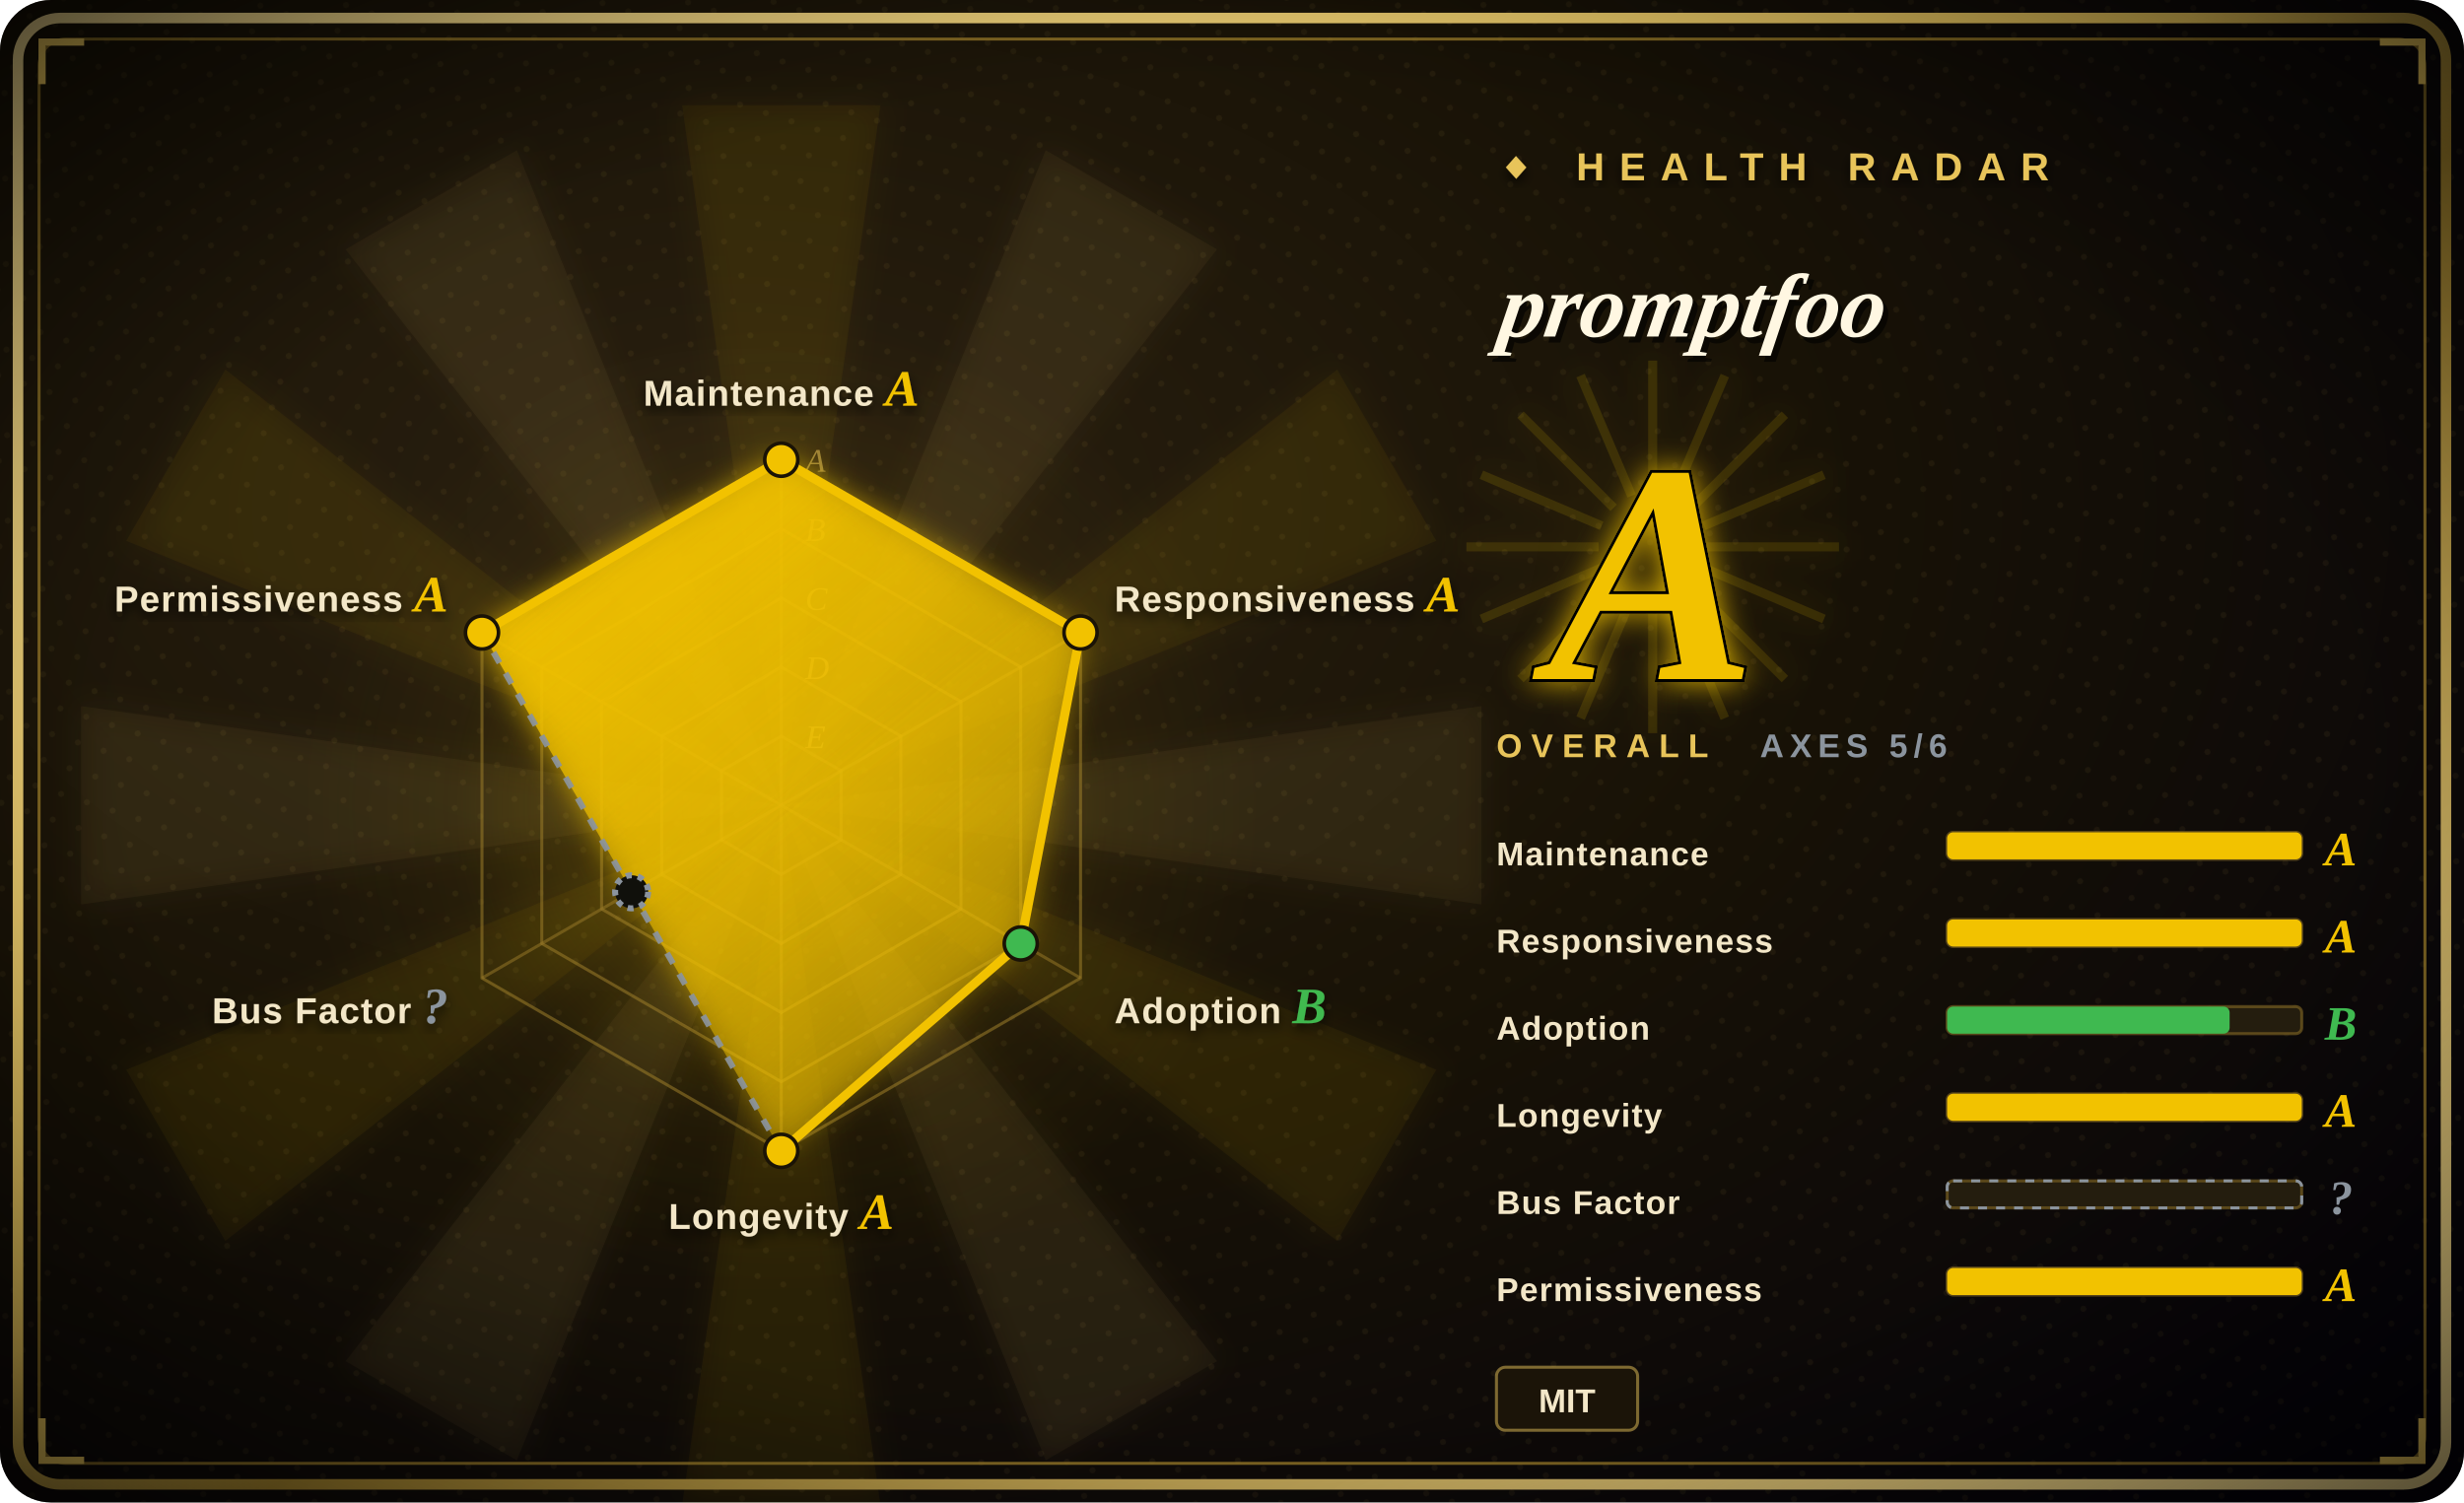
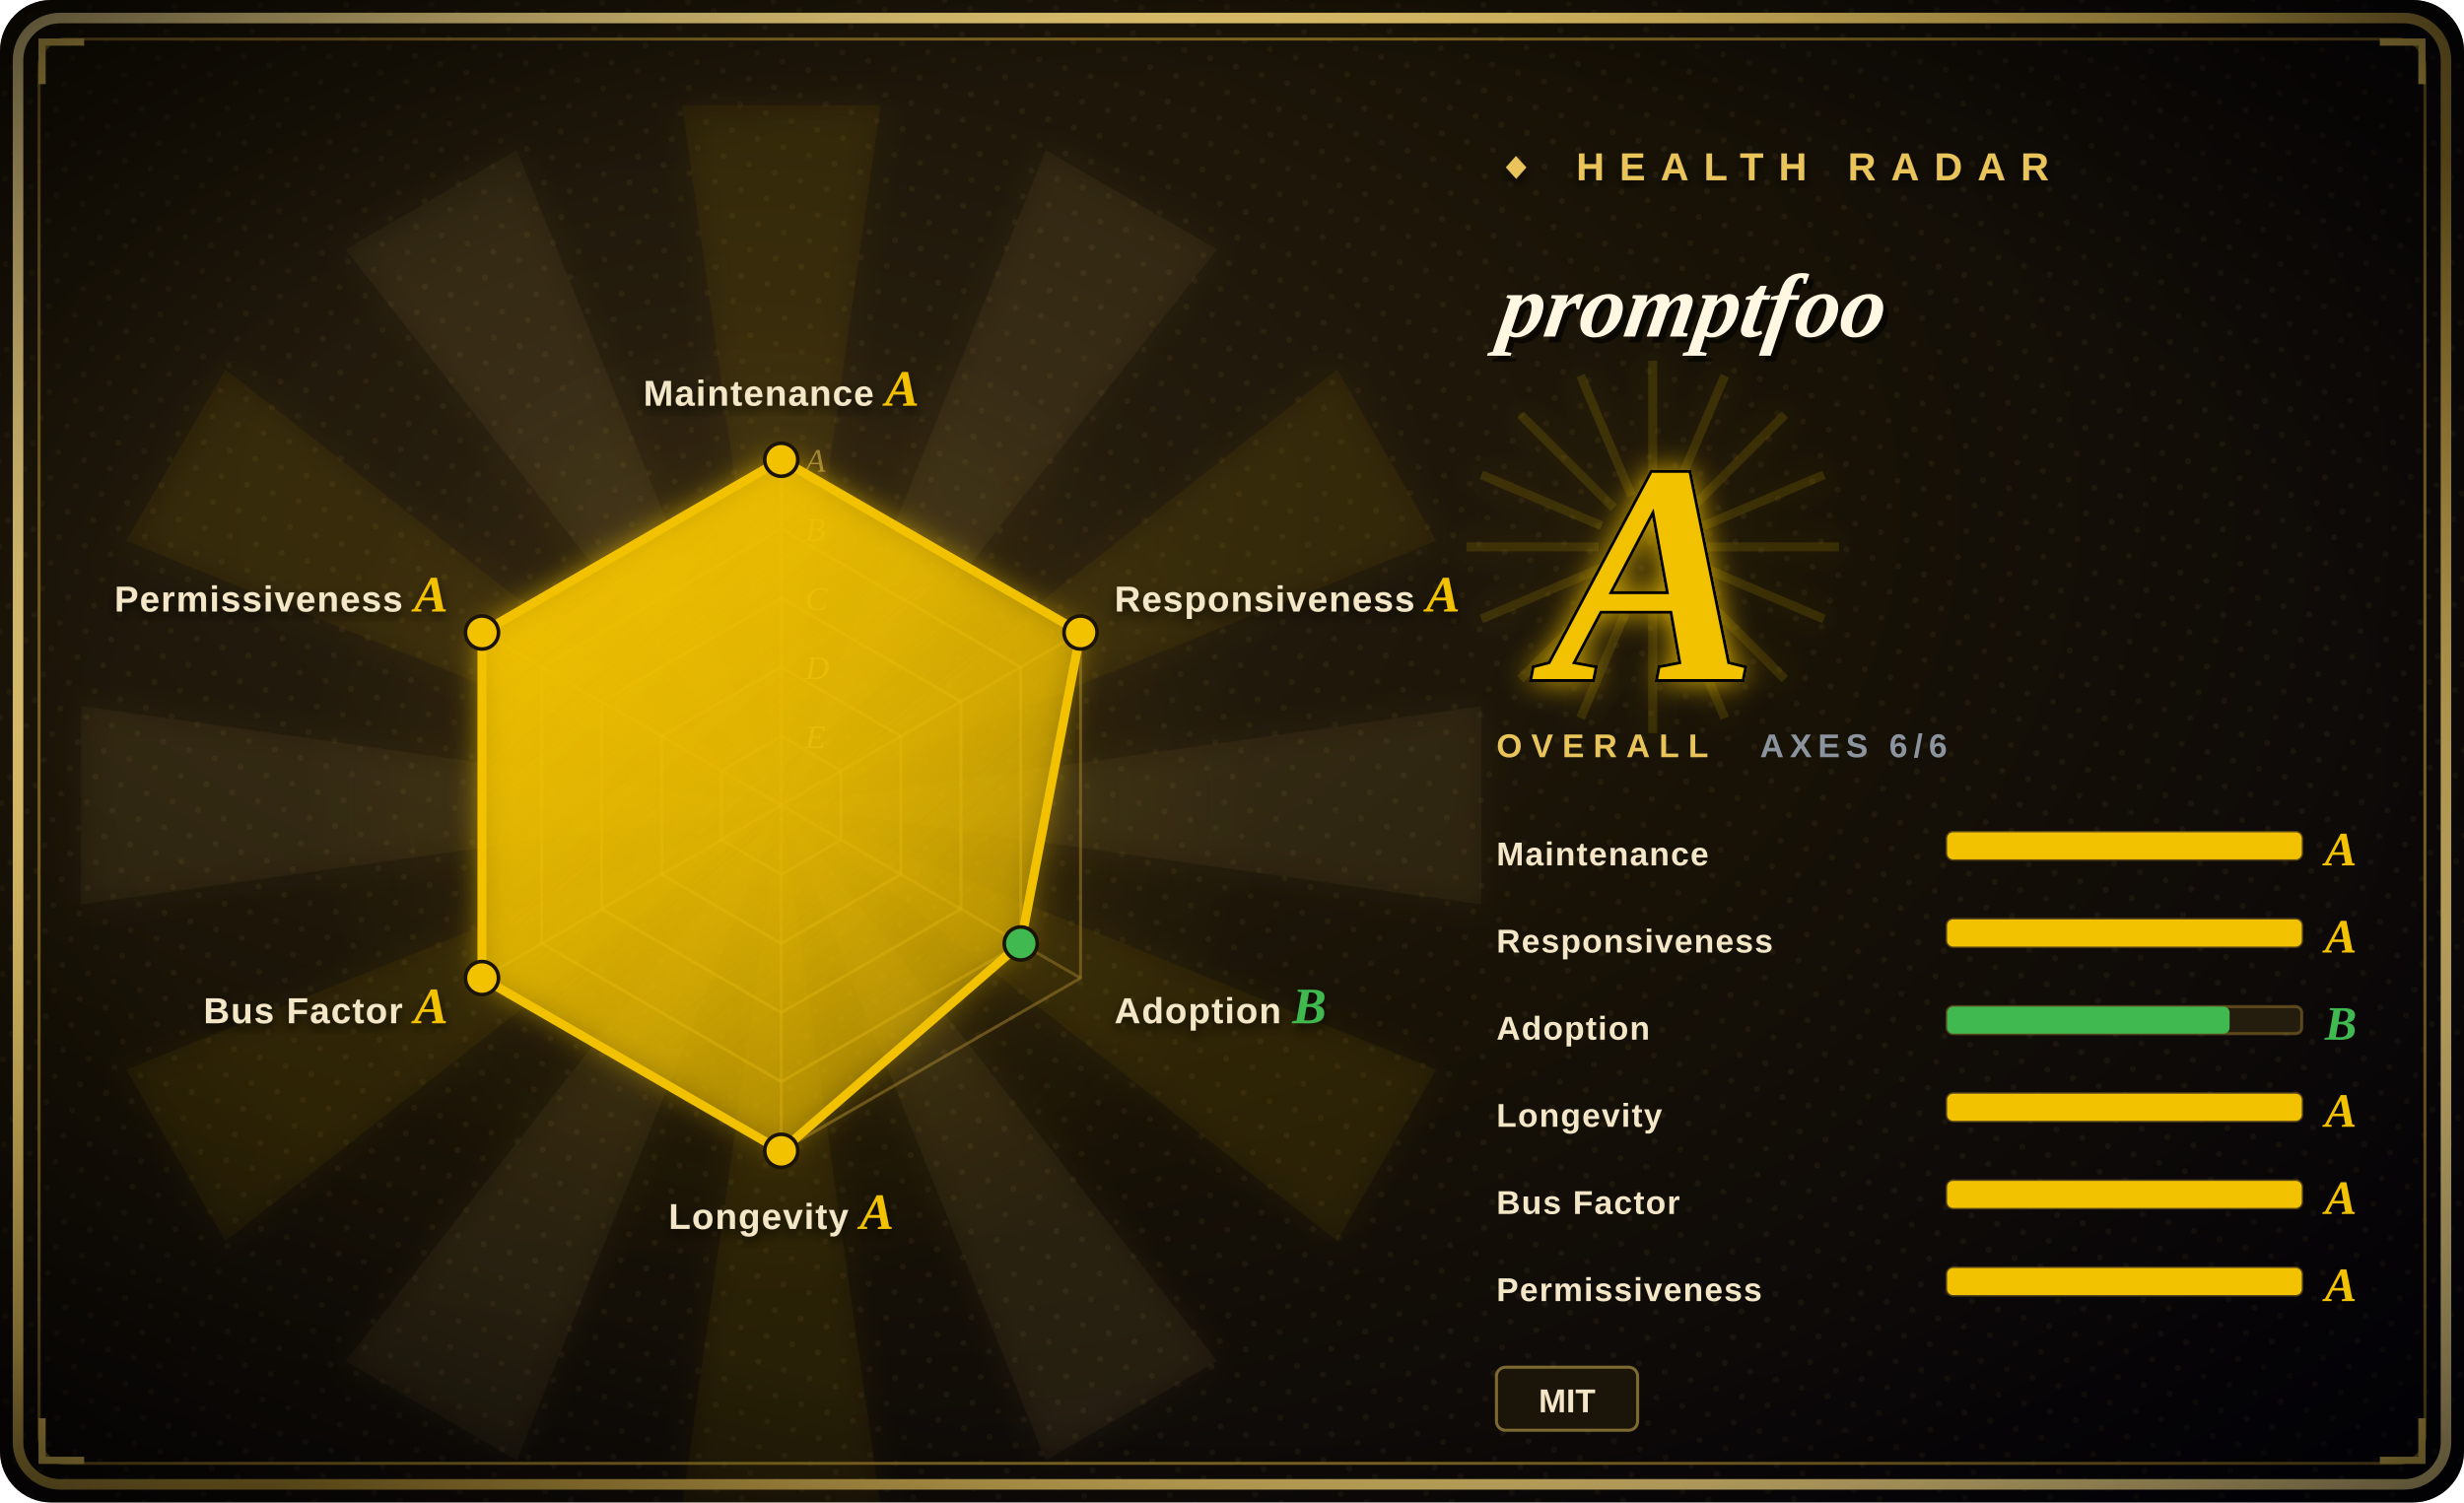
<svg xmlns="http://www.w3.org/2000/svg" width="820" height="500" viewBox="0 0 820 500">
  <defs>
    <radialGradient id="bg" cx="30%" cy="34%" r="90%">
      <stop offset="0%" stop-color="#2a2010" />
      <stop offset="48%" stop-color="#181206" />
      <stop offset="100%" stop-color="#05030a" />
    </radialGradient>
    <radialGradient id="vig" cx="50%" cy="50%" r="72%">
      <stop offset="62%" stop-color="#000000" stop-opacity="0" />
      <stop offset="100%" stop-color="#000000" stop-opacity="0.72" />
    </radialGradient>
    <linearGradient id="frame" x1="0" y1="0" x2="1" y2="1">
      <stop offset="0%" stop-color="#f6dd92" />
      <stop offset="45%" stop-color="#E8C45A" />
      <stop offset="55%" stop-color="#9c7d2a" />
      <stop offset="100%" stop-color="#f6dd92" />
    </linearGradient>
    <linearGradient id="poly" x1="0" y1="0" x2="0.7" y2="1">
      <stop offset="0%" stop-color="#F2C200" stop-opacity="0.92" />
      <stop offset="100%" stop-color="#F2C200" stop-opacity="0.34" />
    </linearGradient>
    <radialGradient id="halo" cx="50%" cy="50%" r="50%">
      <stop offset="0%" stop-color="#F2C200" stop-opacity="0.34" />
      <stop offset="68%" stop-color="#F2C200" stop-opacity="0.04" />
      <stop offset="100%" stop-color="#F2C200" stop-opacity="0" />
    </radialGradient>
    <filter id="glow" x="-60%" y="-60%" width="220%" height="220%">
      <feGaussianBlur stdDeviation="5" result="b" />
      <feMerge>
        <feMergeNode in="b" />
        <feMergeNode in="SourceGraphic" />
      </feMerge>
    </filter>
    <filter id="soft" x="-30%" y="-30%" width="160%" height="160%">
      <feDropShadow dx="0" dy="2" stdDeviation="2" flood-color="#000" flood-opacity="0.7" />
    </filter>
    <pattern id="halftone" width="9" height="9" patternUnits="userSpaceOnUse" patternTransform="rotate(18)">
      <circle cx="2" cy="2" r="1" fill="#E8C45A" fill-opacity="0.06" />
    </pattern>
  </defs>
  <rect width="820" height="500" rx="17" fill="url(#bg)" />
  <rect width="820" height="500" rx="17" fill="url(#halftone)" />
  <g opacity="0.5" filter="url(#glow)">
    <path d="M260,268 L493,235 L493,301 Z" fill="#E8C45A" fill-opacity="0.10" />
    <path d="M260,268 L478,356 L445,413 Z" fill="#F2C200" fill-opacity="0.10" />
    <path d="M260,268 L405,453 L348,486 Z" fill="#E8C45A" fill-opacity="0.10" />
    <path d="M260,268 L293,501 L227,501 Z" fill="#F2C200" fill-opacity="0.10" />
    <path d="M260,268 L172,486 L115,453 Z" fill="#E8C45A" fill-opacity="0.10" />
    <path d="M260,268 L75,413 L42,356 Z" fill="#F2C200" fill-opacity="0.10" />
    <path d="M260,268 L27,301 L27,235 Z" fill="#E8C45A" fill-opacity="0.10" />
    <path d="M260,268 L42,180 L75,123 Z" fill="#F2C200" fill-opacity="0.10" />
    <path d="M260,268 L115,83 L172,50 Z" fill="#E8C45A" fill-opacity="0.10" />
    <path d="M260,268 L227,35 L293,35 Z" fill="#F2C200" fill-opacity="0.10" />
    <path d="M260,268 L348,50 L405,83 Z" fill="#E8C45A" fill-opacity="0.10" />
    <path d="M260,268 L445,123 L478,180 Z" fill="#F2C200" fill-opacity="0.10" />
  </g>
  <circle cx="260" cy="268" r="161" fill="url(#halo)" />
  <rect x="6" y="6" width="808" height="488" rx="14" fill="none" stroke="url(#frame)" stroke-width="3.5" />
  <rect x="13" y="13" width="794" height="474" rx="9" fill="none" stroke="#9c7d2a" stroke-width="1" stroke-opacity="0.8" />
  <path d="M14,28 L14,14 L28,14" fill="none" stroke="#E8C45A" stroke-width="2.4" />
  <path d="M806,28 L806,14 L792,14" fill="none" stroke="#E8C45A" stroke-width="2.4" />
  <path d="M14,472 L14,486 L28,486" fill="none" stroke="#E8C45A" stroke-width="2.4" />
  <path d="M806,472 L806,486 L792,486" fill="none" stroke="#E8C45A" stroke-width="2.4" />
  <rect width="820" height="500" rx="17" fill="url(#vig)" />
  <polygon points="260.0,153.0 359.6,210.5 359.6,325.5 260.0,383.0 160.4,325.5 160.4,210.5" fill="none" stroke="#9c7d2a" stroke-opacity="0.55" stroke-width="1" />
  <polygon points="260.0,176.0 339.7,222.0 339.7,314.0 260.0,360.0 180.3,314.0 180.3,222.0" fill="none" stroke="#9c7d2a" stroke-opacity="0.55" stroke-width="1" />
  <polygon points="260.0,199.0 319.8,233.5 319.8,302.5 260.0,337.0 200.2,302.5 200.2,233.5" fill="none" stroke="#9c7d2a" stroke-opacity="0.55" stroke-width="1" />
  <polygon points="260.0,222.0 299.8,245.0 299.8,291.0 260.0,314.0 220.2,291.0 220.2,245.0" fill="none" stroke="#9c7d2a" stroke-opacity="0.55" stroke-width="1" />
  <polygon points="260.0,245.0 279.9,256.5 279.9,279.5 260.0,291.0 240.1,279.5 240.1,256.5" fill="none" stroke="#9c7d2a" stroke-opacity="0.55" stroke-width="1" />
  <line x1="260" y1="268" x2="260.0" y2="153.0" stroke="#9c7d2a" stroke-opacity="0.5" stroke-width="1" />
  <line x1="260" y1="268" x2="359.6" y2="210.5" stroke="#9c7d2a" stroke-opacity="0.5" stroke-width="1" />
  <line x1="260" y1="268" x2="359.6" y2="325.5" stroke="#9c7d2a" stroke-opacity="0.5" stroke-width="1" />
  <line x1="260" y1="268" x2="260.0" y2="383.0" stroke="#9c7d2a" stroke-opacity="0.5" stroke-width="1" />
  <line x1="260" y1="268" x2="160.4" y2="325.5" stroke="#9c7d2a" stroke-opacity="0.5" stroke-width="1" />
  <line x1="260" y1="268" x2="160.4" y2="210.5" stroke="#9c7d2a" stroke-opacity="0.5" stroke-width="1" />
  <text x="268" y="157.0" font-size="11" font-style="italic" fill="#E8C45A" fill-opacity="0.55" font-family="'Georgia','Times New Roman',serif">A</text>
  <text x="268" y="180.0" font-size="11" font-style="italic" fill="#E8C45A" fill-opacity="0.55" font-family="'Georgia','Times New Roman',serif">B</text>
  <text x="268" y="203.0" font-size="11" font-style="italic" fill="#E8C45A" fill-opacity="0.55" font-family="'Georgia','Times New Roman',serif">C</text>
  <text x="268" y="226.0" font-size="11" font-style="italic" fill="#E8C45A" fill-opacity="0.55" font-family="'Georgia','Times New Roman',serif">D</text>
  <text x="268" y="249.0" font-size="11" font-style="italic" fill="#E8C45A" fill-opacity="0.55" font-family="'Georgia','Times New Roman',serif">E</text>
-   <polygon points="260.0,153.0 359.6,210.5 339.7,314.0 260.0,383.0 210.2,296.8 160.4,210.5" fill="url(#poly)" filter="url(#glow)" />
+   <polygon points="260.0,153.0 359.6,210.5 339.7,314.0 260.0,383.0 160.4,325.5 160.4,210.5" fill="url(#poly)" filter="url(#glow)" />
  <line x1="260.0" y1="153.0" x2="359.6" y2="210.5" stroke="#F2C200" stroke-width="3" />
  <line x1="359.6" y1="210.5" x2="339.7" y2="314.0" stroke="#F2C200" stroke-width="3" />
  <line x1="339.7" y1="314.0" x2="260.0" y2="383.0" stroke="#F2C200" stroke-width="3" />
-   <line x1="260.0" y1="383.0" x2="210.2" y2="296.8" stroke="#8B949E" stroke-width="2" stroke-dasharray="4 4" stroke-opacity="0.92" />
-   <line x1="210.2" y1="296.8" x2="160.4" y2="210.5" stroke="#8B949E" stroke-width="2" stroke-dasharray="4 4" stroke-opacity="0.92" />
+   <line x1="260.0" y1="383.0" x2="160.4" y2="325.5" stroke="#F2C200" stroke-width="3" />
+   <line x1="160.4" y1="325.5" x2="160.4" y2="210.5" stroke="#F2C200" stroke-width="3" />
  <line x1="160.4" y1="210.5" x2="260.0" y2="153.0" stroke="#F2C200" stroke-width="3" />
  <circle cx="260.0" cy="153.0" r="5.5" fill="#F2C200" stroke="#1a1306" stroke-width="1.2" />
  <circle cx="359.6" cy="210.5" r="5.5" fill="#F2C200" stroke="#1a1306" stroke-width="1.2" />
  <circle cx="339.7" cy="314.0" r="5.5" fill="#3FB950" stroke="#1a1306" stroke-width="1.2" />
  <circle cx="260.0" cy="383.0" r="5.5" fill="#F2C200" stroke="#1a1306" stroke-width="1.2" />
-   <circle cx="210.2" cy="296.8" r="5.5" fill="#10100b" stroke="#8B949E" stroke-width="2" stroke-dasharray="2 2" />
+   <circle cx="160.4" cy="325.5" r="5.5" fill="#F2C200" stroke="#1a1306" stroke-width="1.2" />
  <circle cx="160.4" cy="210.5" r="5.5" fill="#F2C200" stroke="#1a1306" stroke-width="1.2" />
  <text x="260.0" y="135.0" font-size="12" font-weight="900" fill="#f3e7c8" text-anchor="middle" font-family="'Arial Black','Helvetica Neue',Arial,sans-serif" letter-spacing="0.4" filter="url(#soft)">Maintenance <tspan fill="#F2C200" font-family="'Georgia','Times New Roman',serif" font-style="italic" font-size="17">A</tspan>
  </text>
  <text x="370.9" y="203.5" font-size="12" font-weight="900" fill="#f3e7c8" text-anchor="start" font-family="'Arial Black','Helvetica Neue',Arial,sans-serif" letter-spacing="0.4" filter="url(#soft)">Responsiveness <tspan fill="#F2C200" font-family="'Georgia','Times New Roman',serif" font-style="italic" font-size="17">A</tspan>
  </text>
  <text x="370.9" y="340.5" font-size="12" font-weight="900" fill="#f3e7c8" text-anchor="start" font-family="'Arial Black','Helvetica Neue',Arial,sans-serif" letter-spacing="0.4" filter="url(#soft)">Adoption <tspan fill="#3FB950" font-family="'Georgia','Times New Roman',serif" font-style="italic" font-size="17">B</tspan>
  </text>
  <text x="260.0" y="409.0" font-size="12" font-weight="900" fill="#f3e7c8" text-anchor="middle" font-family="'Arial Black','Helvetica Neue',Arial,sans-serif" letter-spacing="0.4" filter="url(#soft)">Longevity <tspan fill="#F2C200" font-family="'Georgia','Times New Roman',serif" font-style="italic" font-size="17">A</tspan>
  </text>
-   <text x="149.1" y="340.5" font-size="12" font-weight="900" fill="#f3e7c8" text-anchor="end" font-family="'Arial Black','Helvetica Neue',Arial,sans-serif" letter-spacing="0.4" filter="url(#soft)">Bus Factor <tspan fill="#8B949E" font-family="'Georgia','Times New Roman',serif" font-style="italic" font-size="17">?</tspan>
+   <text x="149.1" y="340.5" font-size="12" font-weight="900" fill="#f3e7c8" text-anchor="end" font-family="'Arial Black','Helvetica Neue',Arial,sans-serif" letter-spacing="0.4" filter="url(#soft)">Bus Factor <tspan fill="#F2C200" font-family="'Georgia','Times New Roman',serif" font-style="italic" font-size="17">A</tspan>
  </text>
  <text x="149.1" y="203.5" font-size="12" font-weight="900" fill="#f3e7c8" text-anchor="end" font-family="'Arial Black','Helvetica Neue',Arial,sans-serif" letter-spacing="0.4" filter="url(#soft)">Permissiveness <tspan fill="#F2C200" font-family="'Georgia','Times New Roman',serif" font-style="italic" font-size="17">A</tspan>
  </text>
  <text x="498" y="60" font-size="13" letter-spacing="5" fill="#E8C45A" font-weight="900" font-family="'Arial Black','Helvetica Neue',Arial,sans-serif" filter="url(#soft)">◆ HEALTH RADAR</text>
  <g transform="translate(498,112) skewX(-9)">
    <text x="2" y="2" font-size="30" font-weight="900" font-style="italic" fill="#000" fill-opacity="0.6" font-family="'Georgia','Times New Roman',serif">promptfoo</text>
    <text x="0" y="0" font-size="30" font-weight="900" font-style="italic" fill="#fff7e2" font-family="'Georgia','Times New Roman',serif">promptfoo</text>
  </g>
  <line x1="498" y1="124" x2="648" y2="124" stroke="url(#frame)" stroke-width="2" />
  <g opacity="0.85" filter="url(#glow)">
    <line x1="568" y1="182" x2="612" y2="182" stroke="#F2C200" stroke-opacity="0.16" stroke-width="3" />
    <line x1="567" y1="189" x2="607" y2="206" stroke="#F2C200" stroke-opacity="0.16" stroke-width="3" />
    <line x1="563" y1="195" x2="594" y2="226" stroke="#F2C200" stroke-opacity="0.16" stroke-width="3" />
    <line x1="557" y1="199" x2="574" y2="239" stroke="#F2C200" stroke-opacity="0.16" stroke-width="3" />
    <line x1="550" y1="200" x2="550" y2="244" stroke="#F2C200" stroke-opacity="0.16" stroke-width="3" />
    <line x1="543" y1="199" x2="526" y2="239" stroke="#F2C200" stroke-opacity="0.16" stroke-width="3" />
    <line x1="537" y1="195" x2="506" y2="226" stroke="#F2C200" stroke-opacity="0.16" stroke-width="3" />
    <line x1="533" y1="189" x2="493" y2="206" stroke="#F2C200" stroke-opacity="0.16" stroke-width="3" />
    <line x1="532" y1="182" x2="488" y2="182" stroke="#F2C200" stroke-opacity="0.16" stroke-width="3" />
    <line x1="533" y1="175" x2="493" y2="158" stroke="#F2C200" stroke-opacity="0.16" stroke-width="3" />
    <line x1="537" y1="169" x2="506" y2="138" stroke="#F2C200" stroke-opacity="0.16" stroke-width="3" />
    <line x1="543" y1="165" x2="526" y2="125" stroke="#F2C200" stroke-opacity="0.16" stroke-width="3" />
    <line x1="550" y1="164" x2="550" y2="120" stroke="#F2C200" stroke-opacity="0.16" stroke-width="3" />
    <line x1="557" y1="165" x2="574" y2="125" stroke="#F2C200" stroke-opacity="0.16" stroke-width="3" />
    <line x1="563" y1="169" x2="594" y2="138" stroke="#F2C200" stroke-opacity="0.16" stroke-width="3" />
    <line x1="567" y1="175" x2="607" y2="158" stroke="#F2C200" stroke-opacity="0.16" stroke-width="3" />
  </g>
  <text x="550" y="226" font-size="104" font-weight="900" font-style="italic" text-anchor="middle" fill="#F2C200" stroke="#000" stroke-width="2" paint-order="stroke" font-family="'Georgia','Times New Roman',serif" filter="url(#glow)">A</text>
  <text x="498" y="252" font-size="11" letter-spacing="3" fill="#E8C45A" font-family="'Arial Black','Helvetica Neue',Arial,sans-serif" font-weight="900">OVERALL</text>
-   <text x="648" y="252" font-size="11" letter-spacing="2" fill="#8B949E" font-family="'Arial Black','Helvetica Neue',Arial,sans-serif" font-weight="900" text-anchor="end">AXES 5/6</text>
+   <text x="648" y="252" font-size="11" letter-spacing="2" fill="#8B949E" font-family="'Arial Black','Helvetica Neue',Arial,sans-serif" font-weight="900" text-anchor="end">AXES 6/6</text>
  <text x="498" y="288" font-size="11" font-weight="900" fill="#f3e7c8" font-family="'Arial Black','Helvetica Neue',Arial,sans-serif" letter-spacing="0.4">Maintenance</text>
  <rect x="648" y="277" width="118" height="9" rx="2" fill="#241d0e" stroke="#9c7d2a" stroke-opacity="0.5" />
  <rect x="648" y="277" width="118" height="9" rx="2" fill="#F2C200" />
  <text x="779" y="288" font-size="16" font-weight="900" font-style="italic" fill="#F2C200" font-family="'Georgia','Times New Roman',serif" text-anchor="middle">A</text>
  <text x="498" y="317" font-size="11" font-weight="900" fill="#f3e7c8" font-family="'Arial Black','Helvetica Neue',Arial,sans-serif" letter-spacing="0.4">Responsiveness</text>
  <rect x="648" y="306" width="118" height="9" rx="2" fill="#241d0e" stroke="#9c7d2a" stroke-opacity="0.5" />
  <rect x="648" y="306" width="118" height="9" rx="2" fill="#F2C200" />
  <text x="779" y="317" font-size="16" font-weight="900" font-style="italic" fill="#F2C200" font-family="'Georgia','Times New Roman',serif" text-anchor="middle">A</text>
  <text x="498" y="346" font-size="11" font-weight="900" fill="#f3e7c8" font-family="'Arial Black','Helvetica Neue',Arial,sans-serif" letter-spacing="0.4">Adoption</text>
  <rect x="648" y="335" width="118" height="9" rx="2" fill="#241d0e" stroke="#9c7d2a" stroke-opacity="0.5" />
  <rect x="648" y="335" width="94" height="9" rx="2" fill="#3FB950" />
  <text x="779" y="346" font-size="16" font-weight="900" font-style="italic" fill="#3FB950" font-family="'Georgia','Times New Roman',serif" text-anchor="middle">B</text>
  <text x="498" y="375" font-size="11" font-weight="900" fill="#f3e7c8" font-family="'Arial Black','Helvetica Neue',Arial,sans-serif" letter-spacing="0.4">Longevity</text>
  <rect x="648" y="364" width="118" height="9" rx="2" fill="#241d0e" stroke="#9c7d2a" stroke-opacity="0.5" />
  <rect x="648" y="364" width="118" height="9" rx="2" fill="#F2C200" />
  <text x="779" y="375" font-size="16" font-weight="900" font-style="italic" fill="#F2C200" font-family="'Georgia','Times New Roman',serif" text-anchor="middle">A</text>
  <text x="498" y="404" font-size="11" font-weight="900" fill="#f3e7c8" font-family="'Arial Black','Helvetica Neue',Arial,sans-serif" letter-spacing="0.4">Bus Factor</text>
  <rect x="648" y="393" width="118" height="9" rx="2" fill="#241d0e" stroke="#9c7d2a" stroke-opacity="0.5" />
-   <rect x="648" y="393" width="118" height="9" rx="2" fill="none" stroke="#8B949E" stroke-dasharray="3 3" />
-   <text x="779" y="404" font-size="16" font-weight="900" font-style="italic" fill="#8B949E" font-family="'Georgia','Times New Roman',serif" text-anchor="middle">?</text>
+   <rect x="648" y="393" width="118" height="9" rx="2" fill="#F2C200" />
+   <text x="779" y="404" font-size="16" font-weight="900" font-style="italic" fill="#F2C200" font-family="'Georgia','Times New Roman',serif" text-anchor="middle">A</text>
  <text x="498" y="433" font-size="11" font-weight="900" fill="#f3e7c8" font-family="'Arial Black','Helvetica Neue',Arial,sans-serif" letter-spacing="0.4">Permissiveness</text>
  <rect x="648" y="422" width="118" height="9" rx="2" fill="#241d0e" stroke="#9c7d2a" stroke-opacity="0.5" />
  <rect x="648" y="422" width="118" height="9" rx="2" fill="#F2C200" />
  <text x="779" y="433" font-size="16" font-weight="900" font-style="italic" fill="#F2C200" font-family="'Georgia','Times New Roman',serif" text-anchor="middle">A</text>
  <rect x="498" y="455" width="47" height="21" rx="3" fill="#1b1408" stroke="#E8C45A" stroke-opacity="0.5" />
  <text x="521.5" y="470" font-size="11" font-weight="700" fill="#f3e7c8" text-anchor="middle" font-family="'Arial Black','Helvetica Neue',Arial,sans-serif">MIT</text>
</svg>
